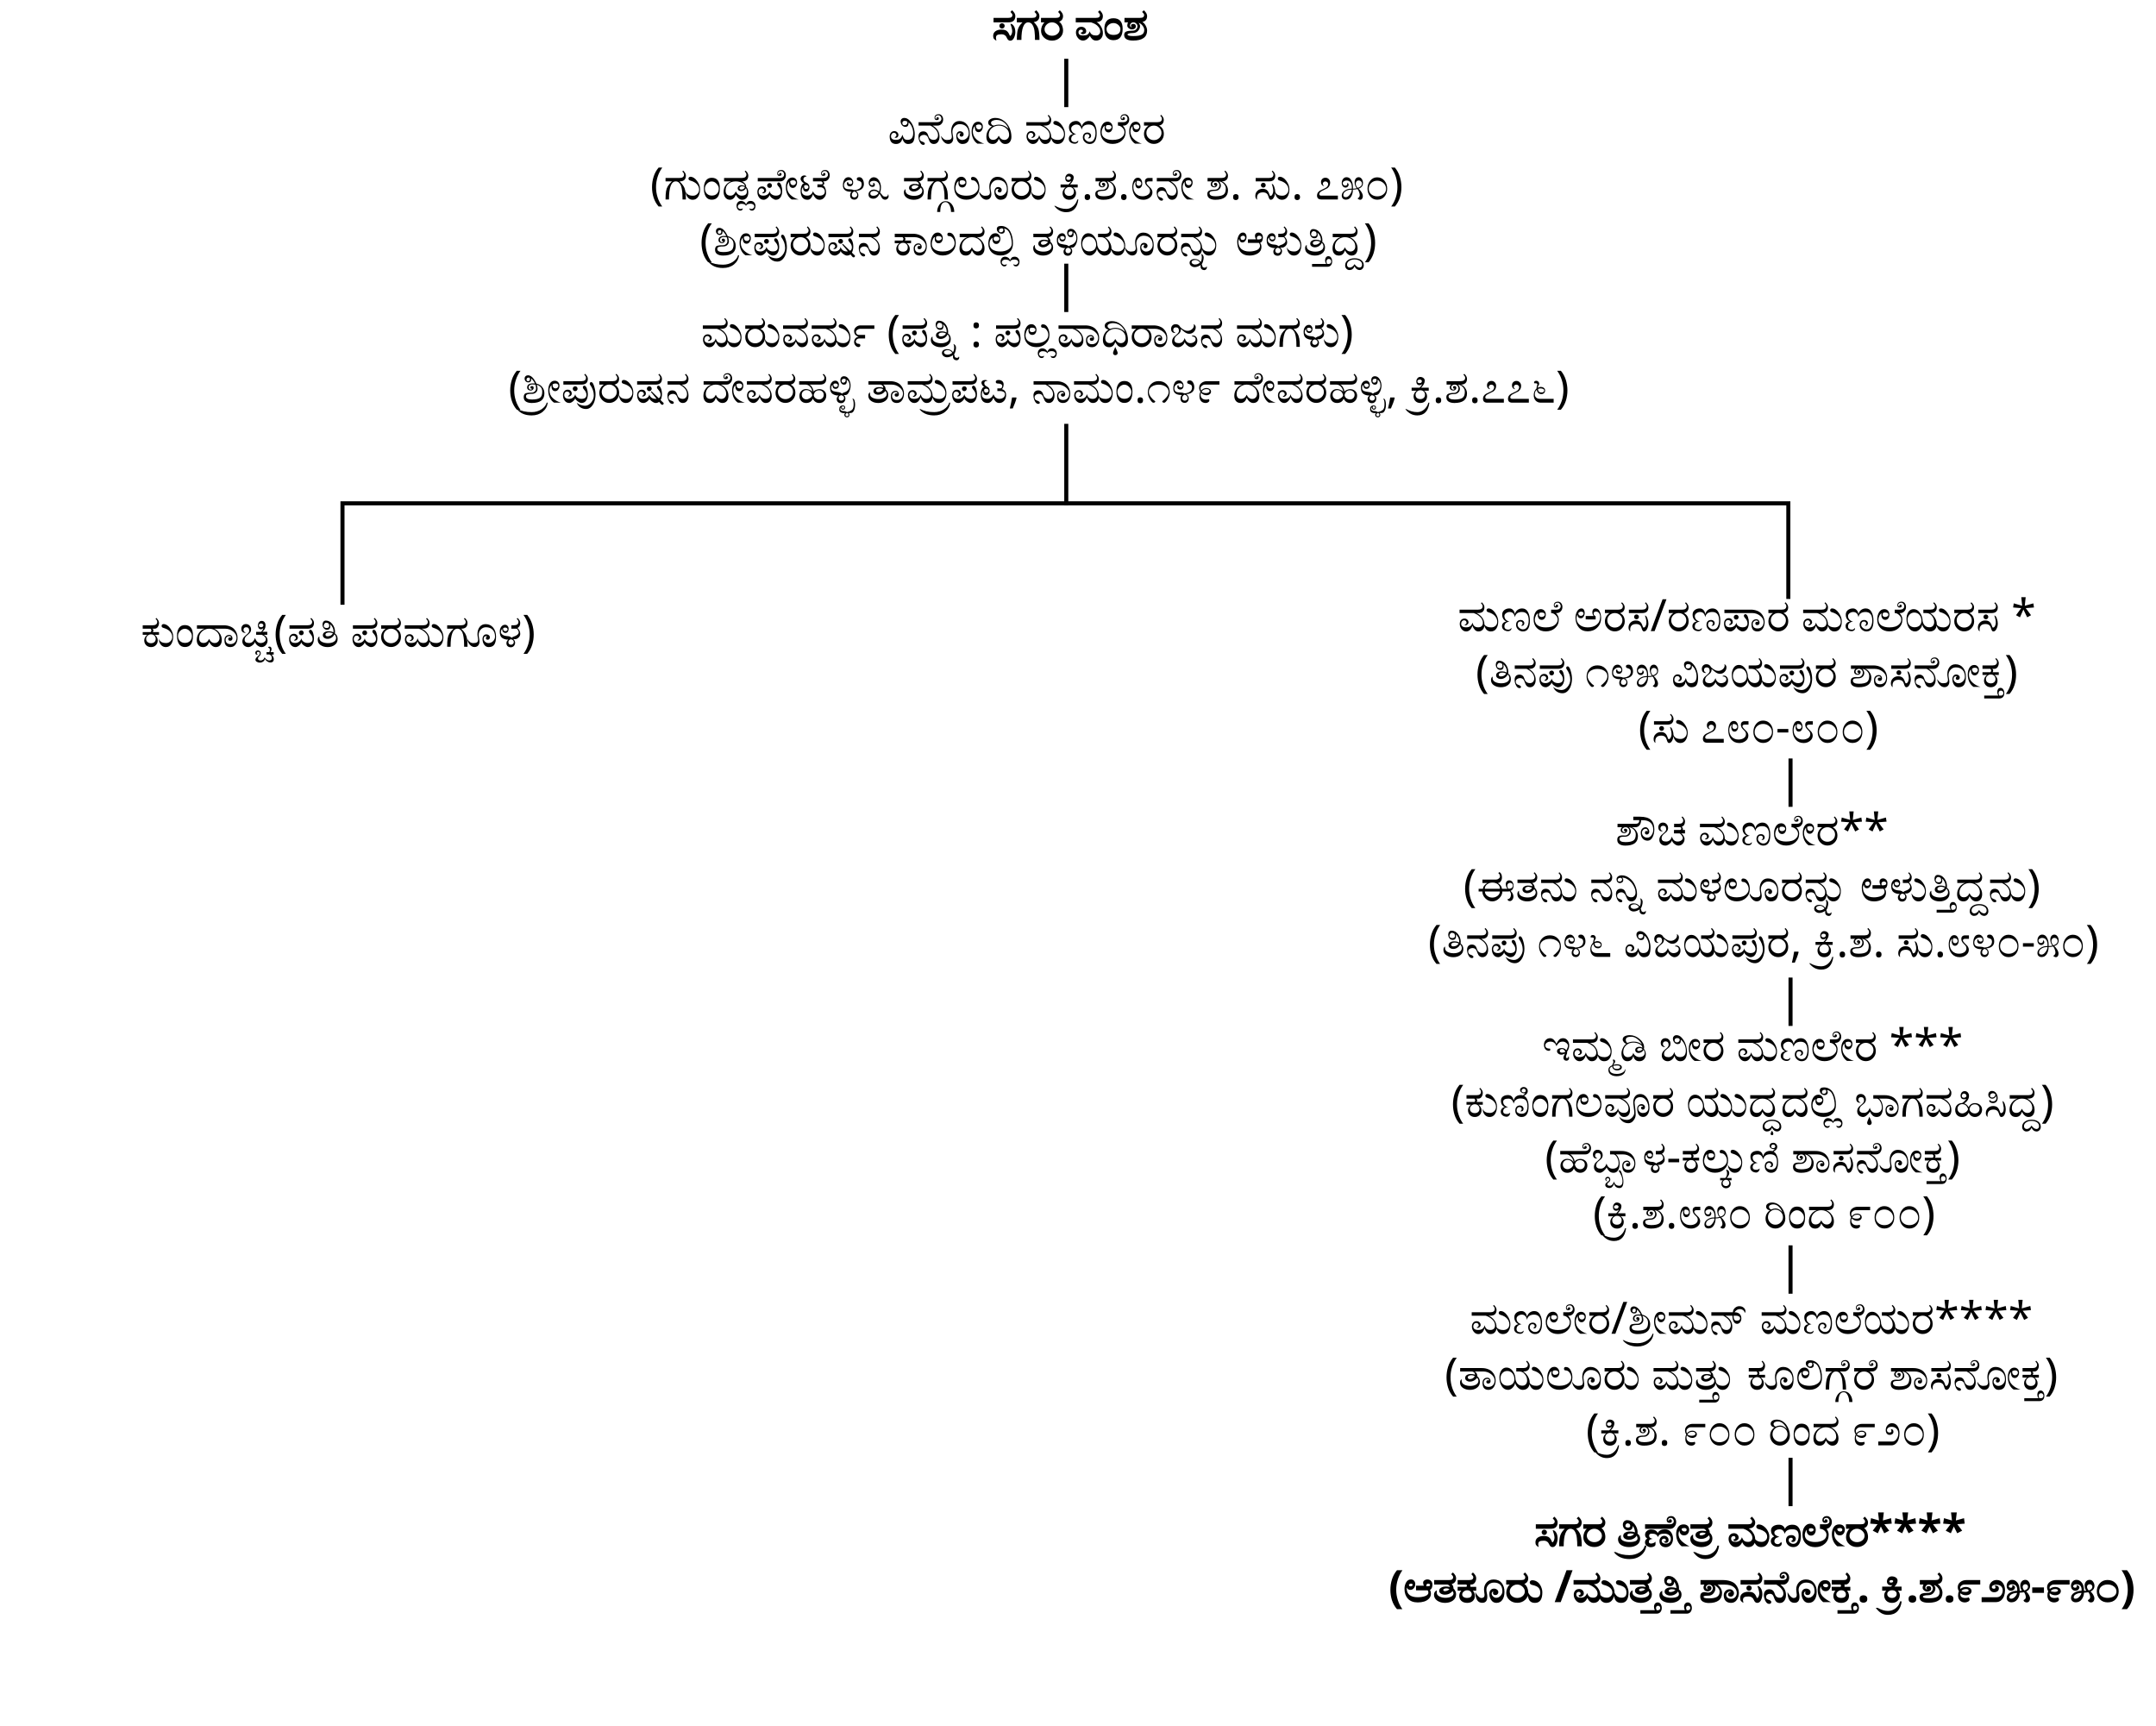
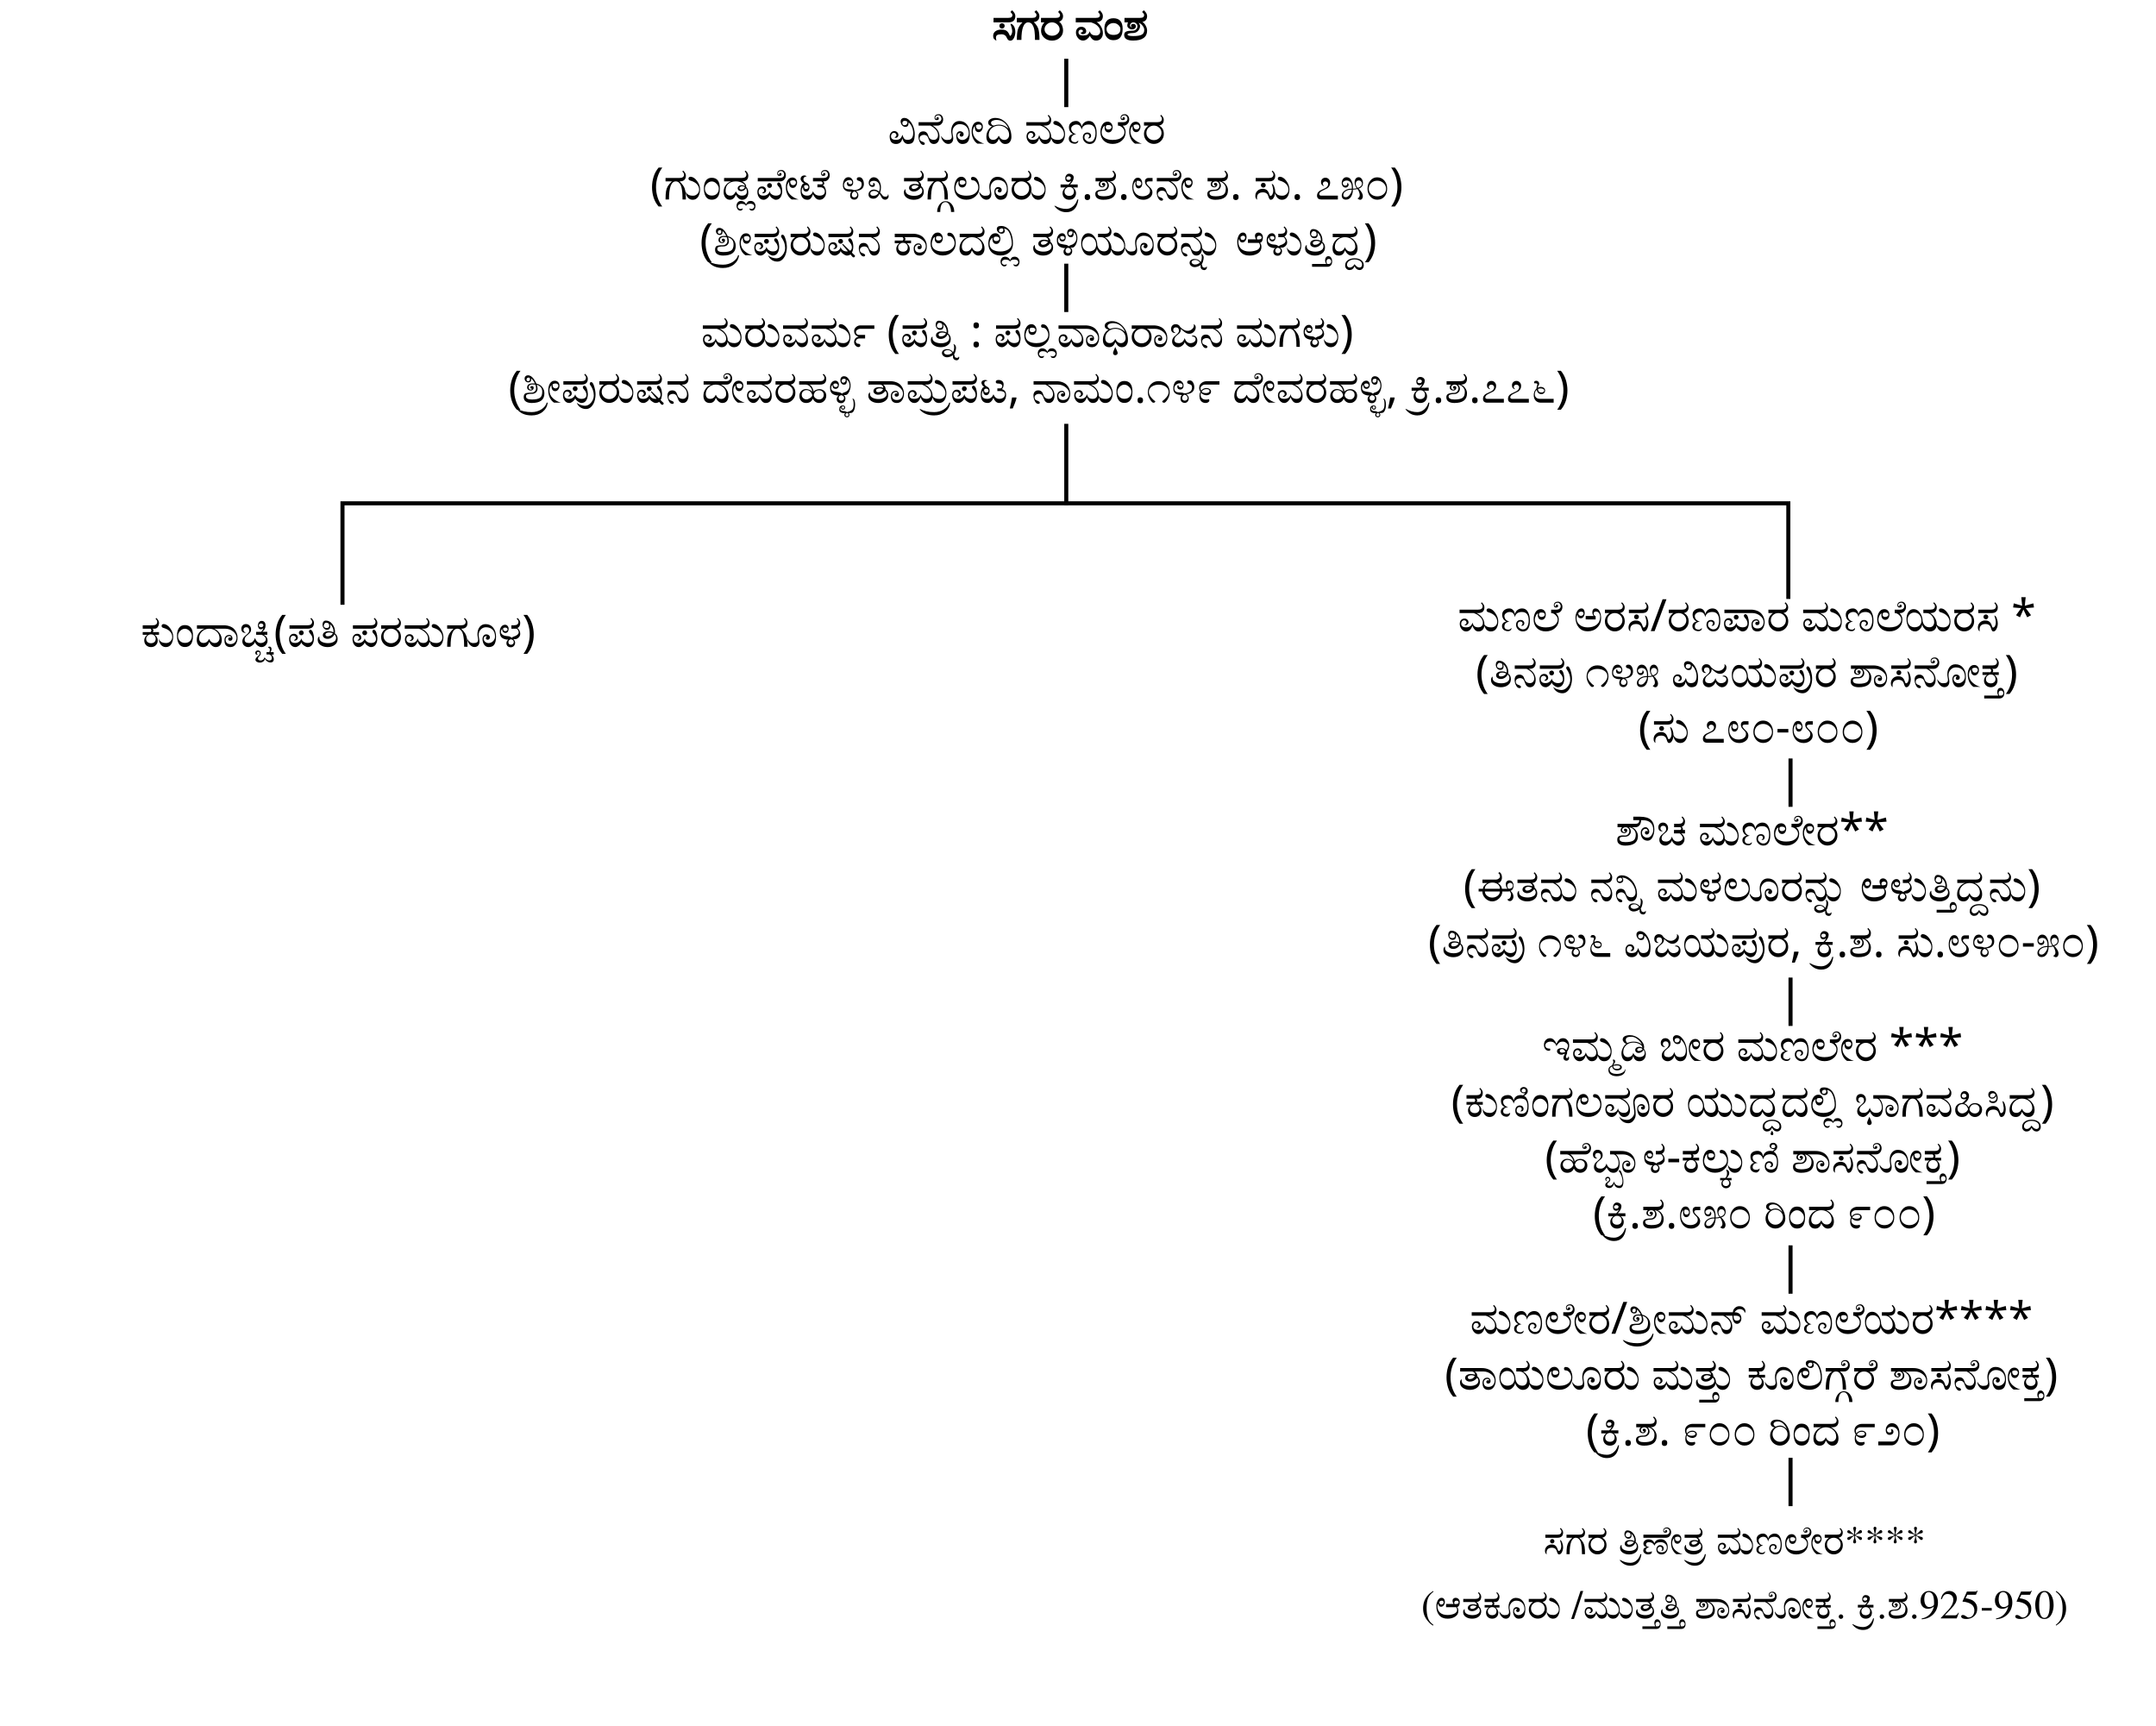
- <svg xmlns="http://www.w3.org/2000/svg" width="531.496" height="425.197" id="svg2" version="1.1">
+ <svg xmlns="http://www.w3.org/2000/svg" xmlns:ns1="http://www.iki.fi/pav/software/textext/" xmlns:xlink="http://www.w3.org/1999/xlink" width="531.496" height="425.197" id="svg2" version="1.1">
  <defs id="defs4" />
  <g id="layer1" transform="translate(0,-627.164)">
    <text xml:space="preserve" style="font-size:11px;font-style:normal;font-variant:normal;font-weight:normal;font-stretch:normal;line-height:125%;letter-spacing:0px;word-spacing:0px;fill:#000000;fill-opacity:1;stroke:none;font-family:NudiUni01e;-inkscape-font-specification:NudiUni01e" x="159.643" y="40.759" id="text2985" transform="translate(0,698.0302)">
      <tspan id="tspan2987" x="159.643" y="40.759" />
    </text>
    <text xml:space="preserve" style="font-size:11px;font-style:normal;font-variant:normal;font-weight:normal;font-stretch:normal;line-height:125%;letter-spacing:0px;word-spacing:0px;fill:#000000;fill-opacity:1;stroke:none;font-family:NudiUni01e;-inkscape-font-specification:NudiUni01e" x="244.643" y="637.004" id="text2989">
      <tspan id="tspan2991" x="244.643" y="637.004" style="font-style:normal;font-variant:normal;font-weight:bold;font-stretch:normal;font-family:NudiUni01e;-inkscape-font-specification:NudiUni01e Bold">ಸಗರ ವಂಶ</tspan>
    </text>
    <text xml:space="preserve" style="font-size:11px;font-style:normal;font-variant:normal;font-weight:normal;font-stretch:normal;text-align:center;line-height:125%;letter-spacing:0px;word-spacing:0px;text-anchor:middle;fill:#000000;fill-opacity:1;stroke:none;font-family:NudiUni01e;-inkscape-font-specification:NudiUni01e" x="263.123" y="662.575" id="text2993">
      <tspan id="tspan2995" x="263.123" y="662.575">ವಿನೋದಿ ಮಣಲೇರ</tspan>
      <tspan x="263.123" y="676.325" id="tspan2997">(ಗುಂಡ್ಲಪೇಟೆ ೪೩ ತಗ್ಗಲೂರು ಕ್ರಿ.ಶ.೮ನೇ ಶ. ಸು. ೭೫೦)</tspan>
      <tspan x="263.123" y="690.075" id="tspan2999">(ಶ್ರೀಪುರುಷನ ಕಾಲದಲ್ಲಿ ತಳಿಯೂರನ್ನು ಆಳುತ್ತಿದ್ದ)</tspan>
    </text>
    <text xml:space="preserve" style="font-size:11px;font-style:normal;font-variant:normal;font-weight:normal;font-stretch:normal;text-align:center;line-height:125%;letter-spacing:0px;word-spacing:0px;text-anchor:middle;fill:#000000;fill-opacity:1;stroke:none;font-family:NudiUni01e;-inkscape-font-specification:NudiUni01e" x="263.24" y="712.662" id="text3001">
      <tspan id="tspan3003" x="263.24" y="712.662">ಮರುವರ್ಮ (ಪತ್ನಿ : ಪಲ್ಲವಾಧಿರಾಜನ ಮಗಳು)</tspan>
      <tspan x="263.24" y="726.412" id="tspan3005">(ಶ್ರೀಪುರುಷನ ದೇವರಹಳ್ಳಿ ತಾಮ್ರಪಟ, ನಾಮಂ.೧೪೯ ದೇವರಹಳ್ಳಿ, ಕ್ರಿ.ಶ.೭೭೬)</tspan>
    </text>
    <text xml:space="preserve" style="font-size:11px;font-style:normal;font-variant:normal;font-weight:normal;font-stretch:normal;line-height:125%;letter-spacing:0px;word-spacing:0px;fill:#000000;fill-opacity:1;stroke:none;font-family:NudiUni01e;-inkscape-font-specification:NudiUni01e" x="34.714" y="786.575" id="text3007">
      <tspan id="tspan3009" x="34.714" y="786.575">ಕುಂದಾಚ್ಚಿ(ಪತಿ ಪರಮಗೂಳ)</tspan>
    </text>
    <text xml:space="preserve" style="font-size:11px;font-style:normal;font-variant:normal;font-weight:normal;font-stretch:normal;text-align:center;line-height:125%;letter-spacing:0px;word-spacing:0px;text-anchor:middle;fill:#000000;fill-opacity:1;stroke:none;font-family:NudiUni01e;-inkscape-font-specification:NudiUni01e" x="440.625" y="782.718" id="text3011">
      <tspan id="tspan3013" x="440.625" y="782.718">ಮಣಲೆ ಅರಸ/ರಣಪಾರ ಮಣಲೆಯರಸ *</tspan>
      <tspan x="440.625" y="796.468" id="tspan3015">(ತಿನಪು ೧೪೫ ವಿಜಯಪುರ ಶಾಸನೋಕ್ತ)</tspan>
      <tspan x="440.625" y="810.218" id="tspan3017">(ಸು ೭೮೦-೮೦೦)</tspan>
    </text>
    <text xml:space="preserve" style="font-size:11px;font-style:normal;font-variant:normal;font-weight:normal;font-stretch:normal;text-align:center;line-height:125%;letter-spacing:0px;word-spacing:0px;text-anchor:middle;fill:#000000;fill-opacity:1;stroke:none;font-family:NudiUni01e;-inkscape-font-specification:NudiUni01e" x="441.89" y="835.504" id="text3019">
      <tspan id="tspan3021" x="441.89" y="835.504">ಶೌಚ ಮಣಲೇರ**</tspan>
      <tspan x="441.89" y="849.254" id="tspan3023">(ಈತನು ನನ್ನಿ ಮಳಲೂರನ್ನು ಆಳುತ್ತಿದ್ದನು)</tspan>
      <tspan x="441.89" y="863.004" id="tspan3025">(ತಿನಪು ೧೪೬ ವಿಜಯಪುರ, ಕ್ರಿ.ಶ. ಸು.೮೪೦-೫೦)</tspan>
    </text>
    <text xml:space="preserve" style="font-size:11px;font-style:normal;font-variant:normal;font-weight:normal;font-stretch:normal;text-align:center;line-height:125%;letter-spacing:0px;word-spacing:0px;text-anchor:middle;fill:#000000;fill-opacity:1;stroke:none;font-family:NudiUni01e;-inkscape-font-specification:NudiUni01e" x="442.048" y="888.647" id="text3027">
      <tspan id="tspan3029" x="442.048" y="888.647">ಇಮ್ಮಡಿ ಬೀರ ಮಣಲೇರ ***</tspan>
      <tspan x="442.048" y="902.397" id="tspan3031">(ಕುಣಿಂಗಲವೂರ ಯುದ್ಧದಲ್ಲಿ ಭಾಗವಹಿಸಿದ್ದ)</tspan>
      <tspan x="442.048" y="916.147" id="tspan3033">(ಹೆಬ್ಬಾಳ-ಕಲ್ಕುಣಿ ಶಾಸನೋಕ್ತ)</tspan>
      <tspan x="442.048" y="929.897" id="tspan3035">(ಕ್ರಿ.ಶ.೮೫೦ ರಿಂದ ೯೦೦)</tspan>
    </text>
    <text xml:space="preserve" style="font-size:11px;font-style:normal;font-variant:normal;font-weight:normal;font-stretch:normal;text-align:center;line-height:125%;letter-spacing:0px;word-spacing:0px;text-anchor:middle;fill:#000000;fill-opacity:1;stroke:none;font-family:NudiUni01e;-inkscape-font-specification:NudiUni01e" x="441.747" y="955.899" id="text3037">
      <tspan id="tspan3039" x="441.747" y="955.899">ಮಣಲೇರ/ಶ್ರೀಮನ್ ಮಣಲೆಯರ****</tspan>
      <tspan x="441.747" y="969.649" id="tspan3041">(ತಾಯಲೂರು ಮತ್ತು ಕೂಲಿಗ್ಗೆರೆ ಶಾಸನೋಕ್ತ)</tspan>
      <tspan x="441.747" y="983.399" id="tspan3043">(ಕ್ರಿ.ಶ. ೯೦೦ ರಿಂದ ೯೨೦)</tspan>
-     </text>
-     <text xml:space="preserve" style="font-size:11px;font-style:normal;font-variant:normal;font-weight:bold;font-stretch:normal;text-align:center;line-height:125%;letter-spacing:0px;word-spacing:0px;text-anchor:middle;fill:#000000;fill-opacity:1;stroke:none;font-family:NudiUni01e;-inkscape-font-specification:Sans Bold" x="441.515" y="1008.289" id="text3045">
-       <tspan id="tspan3047" x="441.515" y="1008.289" style="font-style:normal;font-variant:normal;font-weight:bold;font-stretch:normal;font-family:NudiUni01eBold;-inkscape-font-specification:NudiUni01eBold Bold">ಸಗರ ತ್ರಿಣೇತ್ರ ಮಣಲೇರ****</tspan>
-       <tspan x="441.515" y="1022.039" id="tspan3049" style="font-style:normal;font-variant:normal;font-weight:bold;font-stretch:normal;font-family:NudiUni01eBold;-inkscape-font-specification:NudiUni01eBold Bold">(ಆತಕೂರು /ಮುತ್ತತ್ತಿ ಶಾಸನೋಕ್ತ. ಕ್ರಿ.ಶ.೯೨೫-೯೫೦)</tspan>
    </text>
    <path style="fill:none;stroke:#000000;stroke-width:1px;stroke-linecap:butt;stroke-linejoin:miter;stroke-opacity:1" d="m 262.857,14.483 0,11.919" id="path3051" transform="translate(0,627.164)" />
    <path style="fill:none;stroke:#000000;stroke-width:1px;stroke-linecap:butt;stroke-linejoin:miter;stroke-opacity:1" d="m 262.857,731.626 0,20" id="path3055" />
    <path style="fill:none;stroke:#000000;stroke-width:1px;stroke-linecap:butt;stroke-linejoin:miter;stroke-opacity:1" d="m 84.429,776.218 0,-25 356.429,0 0,23.571" id="path3057" />
    <path id="path3067" d="m 262.857,692.152 0,11.919" style="fill:none;stroke:#000000;stroke-width:1px;stroke-linecap:butt;stroke-linejoin:miter;stroke-opacity:1" />
    <path style="fill:none;stroke:#000000;stroke-width:1px;stroke-linecap:butt;stroke-linejoin:miter;stroke-opacity:1" d="m 441.402,814.107 0,11.919" id="path3069" />
    <path id="path3071" d="m 441.402,868.107 0,11.919" style="fill:none;stroke:#000000;stroke-width:1px;stroke-linecap:butt;stroke-linejoin:miter;stroke-opacity:1" />
    <path style="fill:none;stroke:#000000;stroke-width:1px;stroke-linecap:butt;stroke-linejoin:miter;stroke-opacity:1" d="m 441.402,934.107 0,11.919" id="path3073" />
    <path id="path3075" d="m 441.402,986.464 0,11.919" style="fill:none;stroke:#000000;stroke-width:1px;stroke-linecap:butt;stroke-linejoin:miter;stroke-opacity:1" />
+     <text transform="translate(0,627.164)" id="text3113" y="461.983" x="360" style="font-size:10px;font-style:normal;font-variant:normal;font-weight:normal;font-stretch:normal;text-align:center;line-height:125%;letter-spacing:0px;word-spacing:0px;text-anchor:middle;fill:#000000;fill-opacity:1;stroke:none;font-family:Nimbus Roman No9 L;-inkscape-font-specification:Sans" xml:space="preserve">
+       <tspan y="461.983" x="360" id="tspan3115" />
+     </text>
+     <g id="g4700" ns1:preamble="/home/sriranga/Desktop/package.tex" ns1:text="sagara tirxNeVtarx maNaleVra****" transform="scale(0.9,0.9)">
+       <defs id="defs4702">
+         <g id="g4704">
+           <symbol id="textext-6b8fd8aa-0" overflow="visible">
+             <path id="path4707" d="" style="stroke:none;" />
+           </symbol>
+           <symbol id="textext-6b8fd8aa-1" overflow="visible">
+             <path id="path4710" d="M 2.609 -5.125 C 3.094 -4.766 3.844 -4.203 3.891 -4.172 C 3.953 -4.141 3.984 -4.109 4.062 -4.109 C 4.219 -4.109 4.328 -4.266 4.328 -4.391 C 4.328 -4.5 4.281 -4.578 4.109 -4.672 L 2.719 -5.328 L 4.094 -5.984 C 4.281 -6.078 4.328 -6.141 4.328 -6.266 C 4.328 -6.391 4.219 -6.547 4.062 -6.547 C 3.984 -6.547 3.969 -6.547 3.703 -6.344 L 2.609 -5.531 L 2.75 -7.234 C 2.75 -7.375 2.625 -7.484 2.5 -7.484 C 2.328 -7.484 2.219 -7.359 2.219 -7.234 C 2.219 -7.125 2.359 -5.75 2.375 -5.531 L 1.141 -6.438 C 1 -6.547 0.984 -6.547 0.922 -6.547 C 0.75 -6.547 0.641 -6.391 0.641 -6.266 C 0.641 -6.156 0.688 -6.078 0.859 -5.984 L 2.266 -5.328 L 0.875 -4.672 C 0.688 -4.578 0.641 -4.516 0.641 -4.391 C 0.641 -4.375 0.641 -4.109 0.984 -4.109 L 2.375 -5.125 L 2.219 -3.422 C 2.219 -3.281 2.359 -3.188 2.484 -3.188 C 2.641 -3.188 2.75 -3.297 2.75 -3.422 C 2.75 -3.531 2.625 -4.906 2.609 -5.125 Z M 2.609 -5.125 " style="stroke:none;" />
+           </symbol>
+           <symbol id="textext-6b8fd8aa-2" overflow="visible">
+             <g id="g4713" transform="matrix(1,0,0,1,0,-5)">
+               <rect id="rect4715" height="1" width="1" y="3" x="1" />
+               <rect id="rect4717" height="1" width="1" y="3" x="2" />
+               <rect id="rect4719" height="1" width="1" y="4" x="0" />
+               <rect id="rect4721" height="1" width="1" y="4" x="3" />
+             </g>
+           </symbol>
+           <symbol id="textext-6b8fd8aa-3" overflow="visible">
+             <g id="g4724" transform="matrix(1,0,0,1,0,-6)">
+               <rect id="rect4726" height="1" width="1" y="0" x="1" />
+               <rect id="rect4728" height="1" width="1" y="1" x="1" />
+             </g>
+           </symbol>
+           <symbol id="textext-6b8fd8aa-4" overflow="visible">
+             <g id="g4731" transform="matrix(1,0,0,1,0,-5)" />
+           </symbol>
+           <symbol id="textext-6b8fd8aa-5" overflow="visible">
+             <g id="g4734" transform="matrix(1,0,0,1,0,-5)">
+               <rect id="rect4736" height="1" width="1" y="3" x="0" />
+               <rect id="rect4738" height="1" width="1" y="4" x="1" />
+               <rect id="rect4740" height="1" width="1" y="4" x="2" />
+               <rect id="rect4742" height="1" width="1" y="4" x="3" />
+             </g>
+           </symbol>
+           <symbol id="textext-6b8fd8aa-6" overflow="visible">
+             <g id="g4745" transform="matrix(1,0,0,1,0,-6)">
+               <rect id="rect4747" height="1" width="1" y="2" x="2" />
+               <rect id="rect4749" height="1" width="1" y="3" x="3" />
+               <rect id="rect4751" height="1" width="1" y="4" x="0" />
+               <rect id="rect4753" height="1" width="1" y="4" x="4" />
+               <rect id="rect4755" height="1" width="1" y="5" x="1" />
+               <rect id="rect4757" height="1" width="1" y="5" x="2" />
+               <rect id="rect4759" height="1" width="1" y="5" x="3" />
+             </g>
+           </symbol>
+           <symbol id="textext-6b8fd8aa-7" overflow="visible">
+             <g id="g4762" transform="matrix(1,0,0,1,-5,0)">
+               <rect id="rect4764" height="1" width="1" y="2" x="1" />
+               <rect id="rect4766" height="1" width="1" y="2" x="2" />
+               <rect id="rect4768" height="1" width="1" y="2" x="3" />
+               <rect id="rect4770" height="1" width="1" y="2" x="4" />
+             </g>
+           </symbol>
+           <symbol id="textext-6b8fd8aa-8" overflow="visible">
+             <g id="g4773" transform="matrix(1,0,0,1,0,-5)">
+               <rect id="rect4775" height="1" width="1" y="2" x="0" />
+               <rect id="rect4777" height="1" width="1" y="2" x="5" />
+               <rect id="rect4779" height="1" width="1" y="3" x="1" />
+               <rect id="rect4781" height="1" width="1" y="3" x="3" />
+               <rect id="rect4783" height="1" width="1" y="4" x="0" />
+               <rect id="rect4785" height="1" width="1" y="4" x="3" />
+               <rect id="rect4787" height="1" width="1" y="4" x="5" />
+             </g>
+           </symbol>
+           <symbol id="textext-6b8fd8aa-9" overflow="visible">
+             <g id="g4790" transform="matrix(1,0,0,1,-1,-7)">
+               <rect id="rect4792" height="1" width="1" y="2" x="2" />
+             </g>
+           </symbol>
+           <symbol id="textext-6b8fd8aa-10" overflow="visible">
+             <g id="g4795" transform="matrix(1,0,0,1,0,-5)">
+               <rect id="rect4797" height="1" width="1" y="2" x="0" />
+               <rect id="rect4799" height="1" width="1" y="4" x="1" />
+             </g>
+           </symbol>
+           <symbol id="textext-6b8fd8aa-11" overflow="visible">
+             <g id="g4802" transform="matrix(1,0,0,1,0,-5)">
+               <rect id="rect4804" height="1" width="1" y="1" x="3" />
+               <rect id="rect4806" height="1" width="1" y="2" x="3" />
+               <rect id="rect4808" height="1" width="1" y="3" x="0" />
+               <rect id="rect4810" height="1" width="1" y="3" x="4" />
+               <rect id="rect4812" height="1" width="1" y="4" x="1" />
+               <rect id="rect4814" height="1" width="1" y="4" x="2" />
+               <rect id="rect4816" height="1" width="1" y="4" x="3" />
+             </g>
+           </symbol>
+           <symbol id="textext-6b8fd8aa-12" overflow="visible">
+             <g id="g4819" transform="matrix(1,0,0,1,0,-5)">
+               <rect id="rect4821" height="1" width="1" y="1" x="3" />
+               <rect id="rect4823" height="1" width="1" y="3" x="0" />
+               <rect id="rect4825" height="1" width="1" y="3" x="5" />
+               <rect id="rect4827" height="1" width="1" y="4" x="1" />
+               <rect id="rect4829" height="1" width="1" y="4" x="2" />
+               <rect id="rect4831" height="1" width="1" y="4" x="3" />
+               <rect id="rect4833" height="1" width="1" y="4" x="4" />
+             </g>
+           </symbol>
+           <symbol id="textext-6b8fd8aa-13" overflow="visible">
+             <g id="g4836" transform="matrix(1,0,0,1,-1,-5)">
+               <rect id="rect4838" height="1" width="1" y="1" x="1" />
+               <rect id="rect4840" height="1" width="1" y="4" x="1" />
+               <rect id="rect4842" height="1" width="1" y="4" x="2" />
+             </g>
+           </symbol>
+           <symbol id="textext-6b8fd8aa-14" overflow="visible">
+             <g id="g4845" transform="matrix(1,0,0,1,0,-5)">
+               <rect id="rect4847" height="1" width="1" y="1" x="0" />
+               <rect id="rect4849" height="1" width="1" y="1" x="2" />
+               <rect id="rect4851" height="1" width="1" y="1" x="3" />
+               <rect id="rect4853" height="1" width="1" y="1" x="5" />
+               <rect id="rect4855" height="1" width="1" y="3" x="3" />
+               <rect id="rect4857" height="1" width="1" y="4" x="0" />
+               <rect id="rect4859" height="1" width="1" y="4" x="3" />
+               <rect id="rect4861" height="1" width="1" y="4" x="5" />
+             </g>
+           </symbol>
+           <symbol id="textext-6b8fd8aa-15" overflow="visible">
+             <g id="g4864" transform="matrix(1,0,0,1,0,-5)">
+               <rect id="rect4866" height="1" width="1" y="1" x="4" />
+               <rect id="rect4868" height="1" width="1" y="2" x="0" />
+               <rect id="rect4870" height="1" width="1" y="2" x="2" />
+               <rect id="rect4872" height="1" width="1" y="4" x="1" />
+               <rect id="rect4874" height="1" width="1" y="4" x="2" />
+               <rect id="rect4876" height="1" width="1" y="4" x="3" />
+               <rect id="rect4878" height="1" width="1" y="4" x="4" />
+             </g>
+           </symbol>
+         </g>
+       </defs>
+       <g id="textext-6b8fd8aa-16">
+         <g id="g4881" style="fill:rgb(0%,0%,0%);fill-opacity:1;">
+           <use id="use4883" y="134.765" x="223.432" xlink:href="#textext-6b8fd8aa-2" />
+           <use id="use4885" y="134.765" x="226.274" xlink:href="#textext-6b8fd8aa-3" />
+           <use id="use4887" y="134.765" x="228.477" xlink:href="#textext-6b8fd8aa-4" />
+           <use id="use4889" y="134.765" x="231.349" xlink:href="#textext-6b8fd8aa-3" />
+           <use id="use4891" y="134.765" x="233.552" xlink:href="#textext-6b8fd8aa-5" />
+           <use id="use4893" y="134.765" x="236.474" xlink:href="#textext-6b8fd8aa-3" />
+         </g>
+         <g id="g4895" style="fill:rgb(0%,0%,0%);fill-opacity:1;">
+           <use id="use4897" y="134.765" x="241.407" xlink:href="#textext-6b8fd8aa-6" />
+           <use id="use4899" y="134.765" x="246.463" xlink:href="#textext-6b8fd8aa-7" />
+           <use id="use4901" y="134.765" x="247.43" xlink:href="#textext-6b8fd8aa-8" />
+           <use id="use4903" y="134.765" x="251.658" xlink:href="#textext-6b8fd8aa-9" />
+           <use id="use4905" y="134.765" x="254.021" xlink:href="#textext-6b8fd8aa-10" />
+           <use id="use4907" y="134.765" x="257.283" xlink:href="#textext-6b8fd8aa-11" />
+           <use id="use4909" y="134.765" x="260.235" xlink:href="#textext-6b8fd8aa-3" />
+           <use id="use4911" y="134.765" x="262.438" xlink:href="#textext-6b8fd8aa-7" />
+         </g>
+         <g id="g4913" style="fill:rgb(0%,0%,0%);fill-opacity:1;">
+           <use id="use4915" y="134.765" x="266.125" xlink:href="#textext-6b8fd8aa-12" />
+           <use id="use4917" y="134.765" x="270.043" xlink:href="#textext-6b8fd8aa-3" />
+           <use id="use4919" y="134.765" x="272.247" xlink:href="#textext-6b8fd8aa-13" />
+           <use id="use4921" y="134.765" x="274.84" xlink:href="#textext-6b8fd8aa-14" />
+           <use id="use4923" y="134.765" x="281.412" xlink:href="#textext-6b8fd8aa-15" />
+           <use id="use4925" y="134.765" x="285.361" xlink:href="#textext-6b8fd8aa-9" />
+           <use id="use4927" y="134.765" x="287.724" xlink:href="#textext-6b8fd8aa-10" />
+           <use id="use4929" y="134.765" x="290.986" xlink:href="#textext-6b8fd8aa-5" />
+           <use id="use4931" y="134.765" x="293.907" xlink:href="#textext-6b8fd8aa-3" />
+         </g>
+         <g id="g4933" style="fill:rgb(0%,0%,0%);fill-opacity:1;">
+           <use id="use4935" y="134.765" x="296.113" xlink:href="#textext-6b8fd8aa-1" />
+           <use id="use4937" y="134.765" x="301.094" xlink:href="#textext-6b8fd8aa-1" />
+           <use id="use4939" y="134.765" x="306.076" xlink:href="#textext-6b8fd8aa-1" />
+           <use id="use4941" y="134.765" x="311.057" xlink:href="#textext-6b8fd8aa-1" />
+         </g>
+       </g>
+     </g>
+     <text xml:space="preserve" style="font-size:10px;font-style:normal;font-variant:normal;font-weight:normal;font-stretch:normal;text-align:center;line-height:125%;letter-spacing:0px;word-spacing:0px;text-anchor:middle;fill:#000000;fill-opacity:1;stroke:none;font-family:Nimbus Roman No9 L;-inkscape-font-specification:Sans" x="436.327" y="1010.225" id="text6501">
+       <tspan id="tspan6503" x="436.327" y="1010.225">ಸಗರ ತ್ರಿಣೇತ್ರ ಮಣಲೇರ****</tspan>
+       <tspan x="436.327" y="1026.06" id="tspan6505">(ಆತಕೂರು /ಮುತ್ತತ್ತಿ ಶಾಸನೋಕ್ತ. ಕ್ರಿ.ಶ.925-950)</tspan>
+     </text>
  </g>
</svg>
